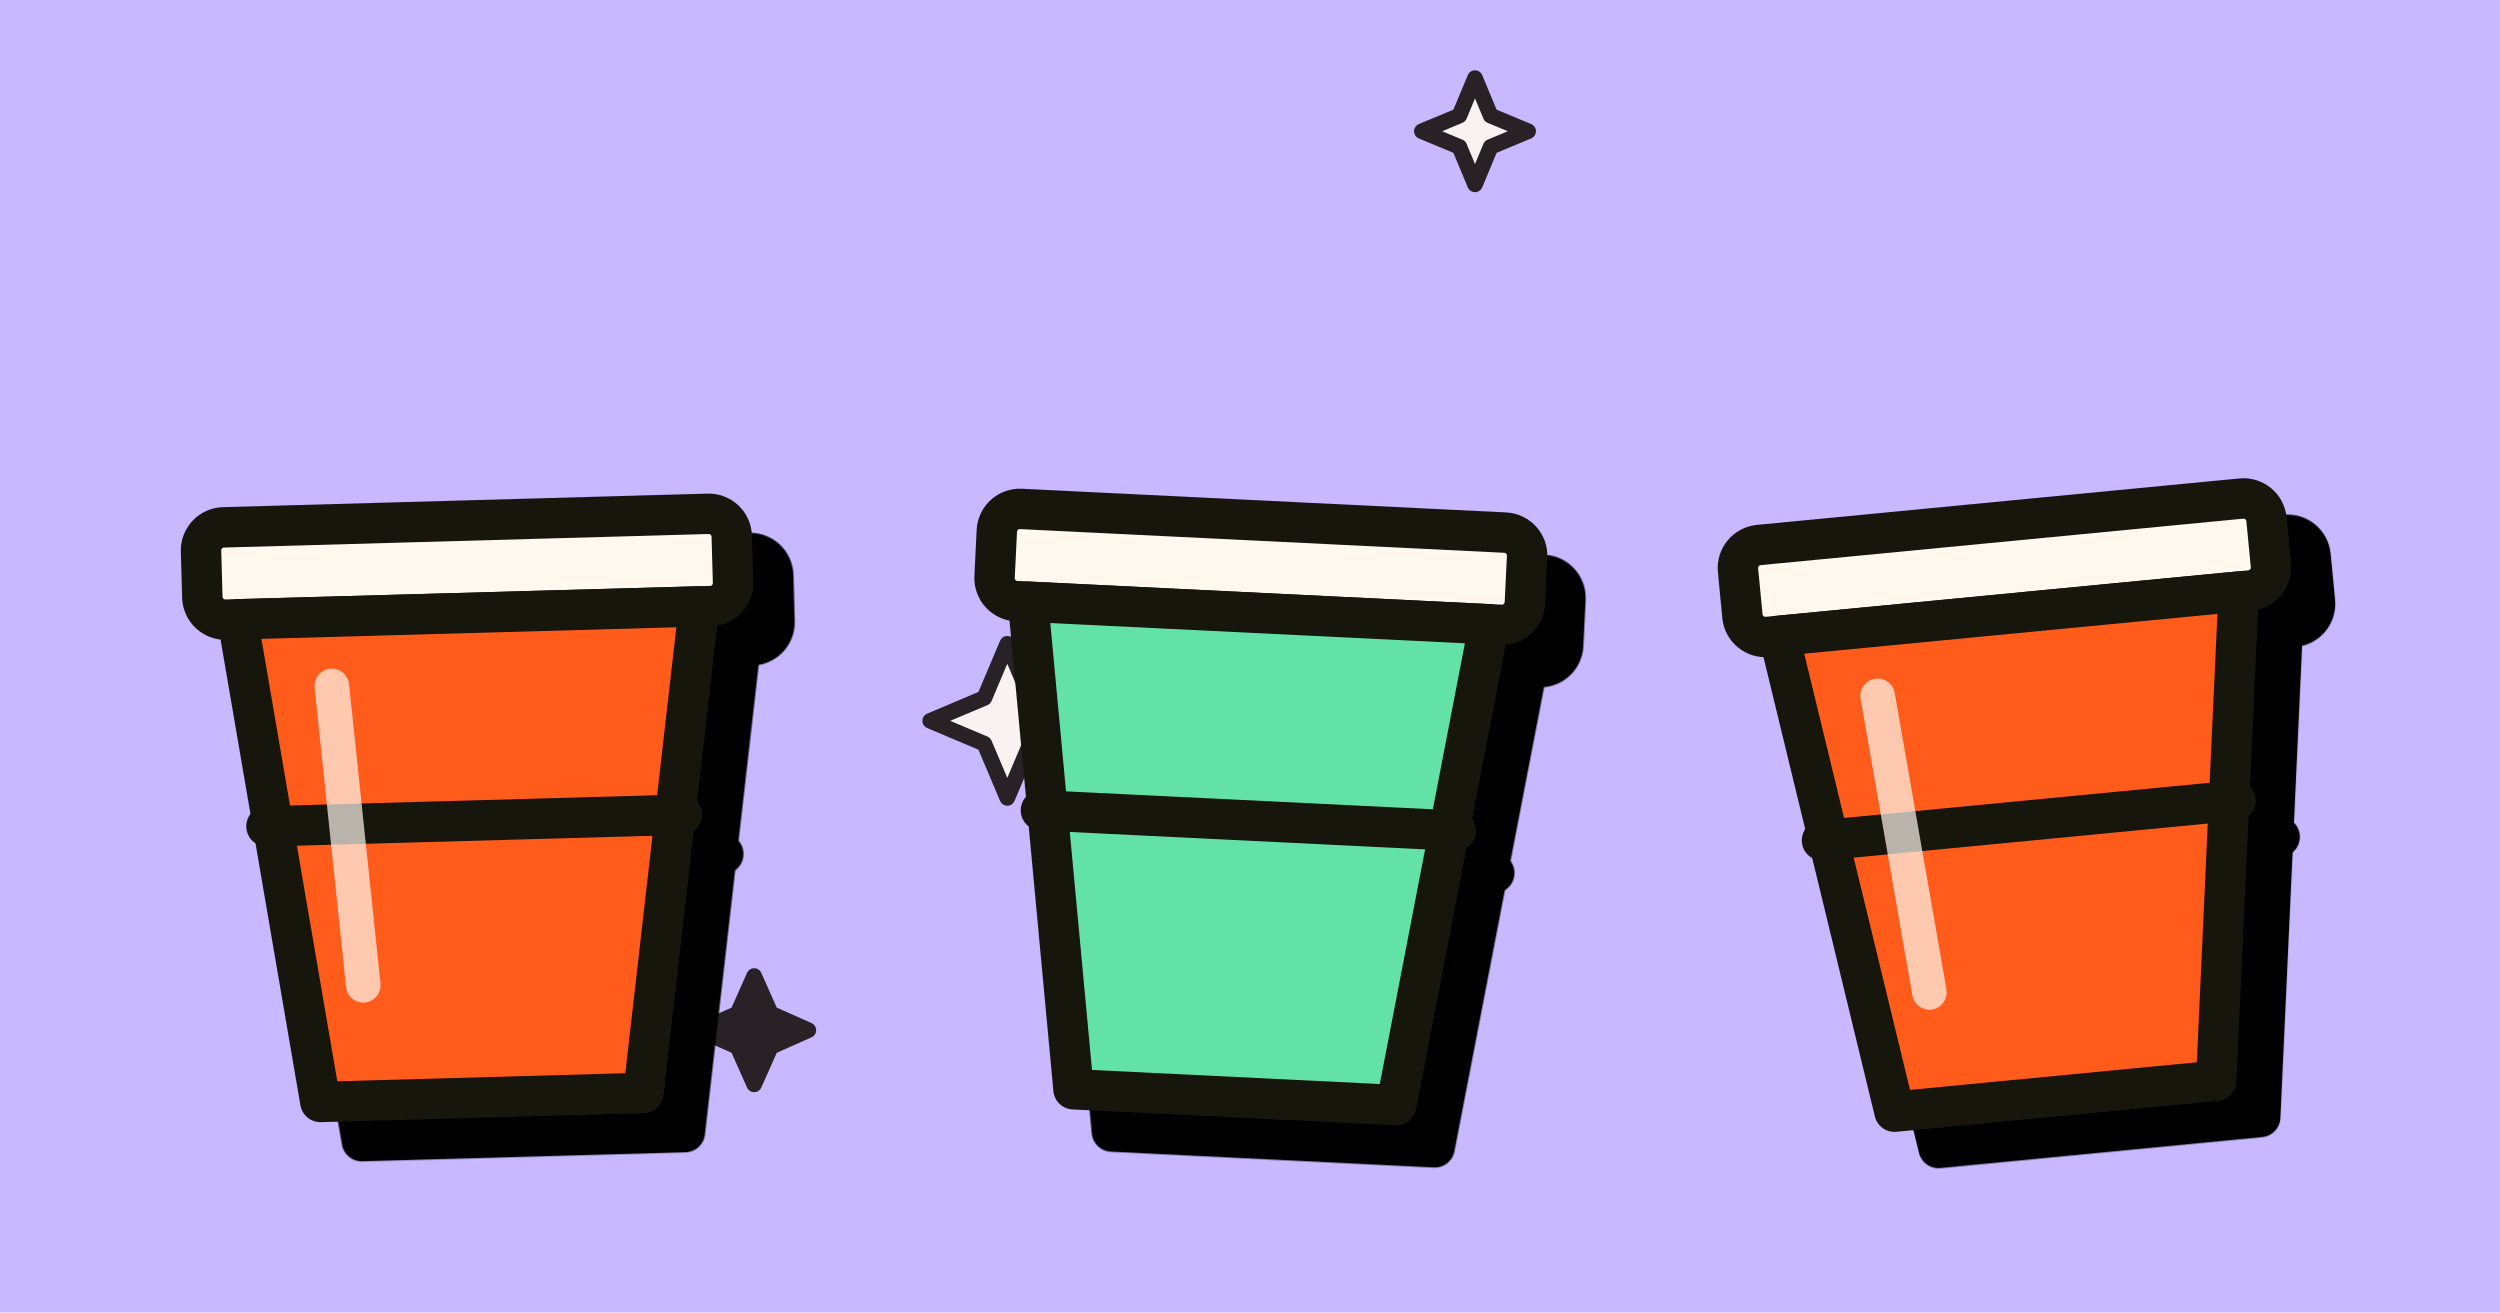
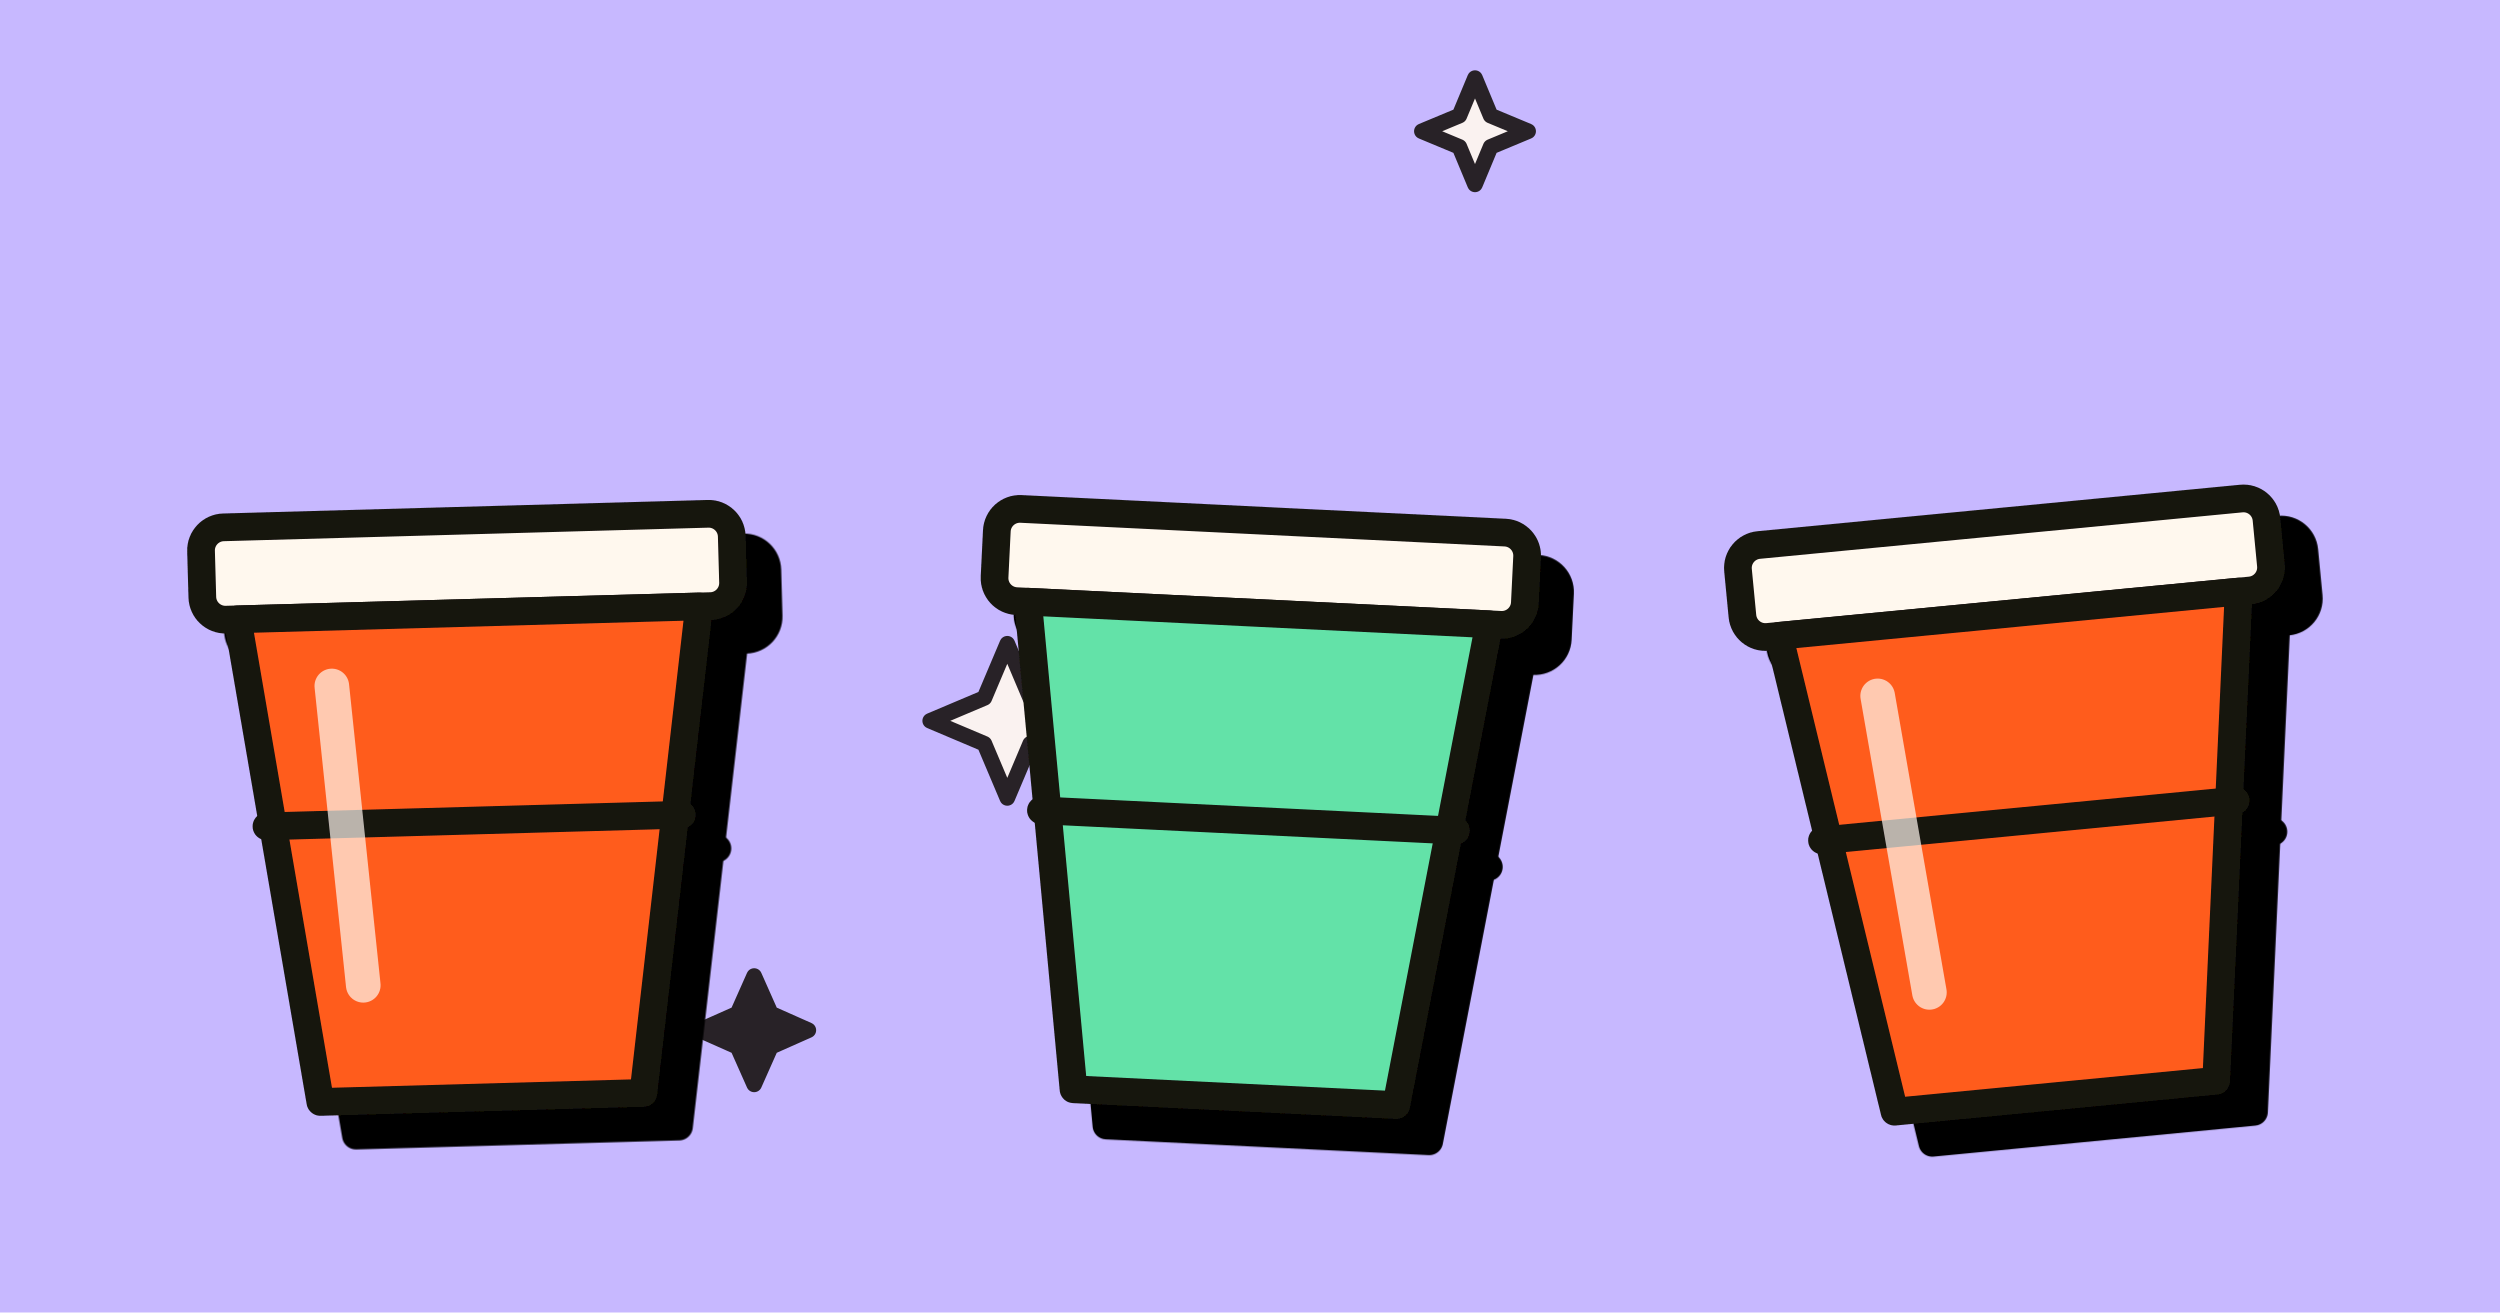
<svg xmlns="http://www.w3.org/2000/svg" viewBox="0 0 240 126" width="240" height="126">
  <defs>
-     <filter id="h" x="-15%" y="-15%" width="140%" height="140%">
-       <feOffset in="SourceAlpha" dx="3.5" dy="3.5" result="s" />
+     <filter id="h" x="-30%" y="-30%" width="170%" height="170%">
+       <feOffset in="SourceAlpha" dx="3" dy="3" result="s" />
      <feMerge>
        <feMergeNode in="s" />
        <feMergeNode in="SourceGraphic" />
      </feMerge>
    </filter>
  </defs>
  <rect width="240" height="126" fill="#C7B8FF" />
  <path d="M72.4 93.7l1.6 3.6 3.6 1.6-3.6 1.6-1.6 3.6-1.6-3.6-3.6-1.6 3.6-1.6z" fill="#16120F" stroke="#16120F" stroke-width="1.5" stroke-linejoin="round" opacity=".9" />
  <path d="M141.6 7.5l1.5 3.6 3.6 1.5-3.6 1.5-1.5 3.6-1.5-3.6-3.6-1.5 3.6-1.5z" fill="#FFF8EE" stroke="#16120F" stroke-width="1.5" stroke-linejoin="round" opacity=".9" />
  <path d="M96.7 61.8l2.2 5.2 5.2 2.2-5.2 2.2-2.2 5.2-2.2-5.2-5.2-2.2 5.2-2.2z" fill="#FFF8EE" stroke="#16120F" stroke-width="1.5" stroke-linejoin="round" opacity=".9" />
  <path d="M42.8 67.6l2.4 5.7 5.7 2.4-5.7 2.4-2.4 5.7-2.4-5.7-5.7-2.4 5.7-2.4z" fill="#16120F" stroke="#16120F" stroke-width="1.5" stroke-linejoin="round" opacity=".9" />
  <g transform="translate(10.0 41.1) rotate(-1.6 35.5 35.5) scale(1.108)" filter="url(#h)">
-     <rect x="9" y="8" width="46" height="8" rx="2" fill="#FFF8EE" stroke="#16120F" stroke-width="3.5" stroke-linejoin="round" stroke-linecap="round" />
-     <path d="M12 16h40l-6 42H18z" fill="#FF5B1F" stroke="#16120F" stroke-width="3.5" stroke-linejoin="round" stroke-linecap="round" />
-     <path d="M14 34h36" stroke="#16120F" stroke-width="3.5" stroke-linejoin="round" stroke-linecap="round" />
+     <rect x="9" y="8" width="46" height="8" rx="2" fill="#FFF8EE" stroke="#16120F" stroke-width="2.4" stroke-linejoin="round" stroke-linecap="round" />
+     <path d="M12 16h40l-6 42H18z" fill="#FF5B1F" stroke="#16120F" stroke-width="2.4" stroke-linejoin="round" stroke-linecap="round" />
+     <path d="M14 34h36" stroke="#16120F" stroke-width="2.4" stroke-linejoin="round" stroke-linecap="round" />
    <path d="M20 22l2 26" stroke="#FFF8EE" stroke-width="3" stroke-linecap="round" opacity=".7" />
  </g>
  <g transform="translate(84.5 41.1) rotate(2.8 35.5 35.5) scale(1.108)" filter="url(#h)">
-     <rect x="9" y="8" width="46" height="8" rx="2" fill="#FFF8EE" stroke="#16120F" stroke-width="3.5" stroke-linejoin="round" stroke-linecap="round" />
-     <path d="M12 16h40l-6 42H18z" fill="#63E2A8" stroke="#16120F" stroke-width="3.5" stroke-linejoin="round" stroke-linecap="round" />
-     <path d="M14 34h36" stroke="#16120F" stroke-width="3.5" stroke-linejoin="round" stroke-linecap="round" />
+     <rect x="9" y="8" width="46" height="8" rx="2" fill="#FFF8EE" stroke="#16120F" stroke-width="2.4" stroke-linejoin="round" stroke-linecap="round" />
+     <path d="M12 16h40l-6 42H18z" fill="#63E2A8" stroke="#16120F" stroke-width="2.4" stroke-linejoin="round" stroke-linecap="round" />
+     <path d="M14 34h36" stroke="#16120F" stroke-width="2.4" stroke-linejoin="round" stroke-linecap="round" />
  </g>
  <g transform="translate(159.1 41.1) rotate(-5.5 35.5 35.5) scale(1.108)" filter="url(#h)">
-     <rect x="9" y="8" width="46" height="8" rx="2" fill="#FFF8EE" stroke="#16120F" stroke-width="3.5" stroke-linejoin="round" stroke-linecap="round" />
-     <path d="M12 16h40l-6 42H18z" fill="#FF5B1F" stroke="#16120F" stroke-width="3.5" stroke-linejoin="round" stroke-linecap="round" />
-     <path d="M14 34h36" stroke="#16120F" stroke-width="3.5" stroke-linejoin="round" stroke-linecap="round" />
+     <rect x="9" y="8" width="46" height="8" rx="2" fill="#FFF8EE" stroke="#16120F" stroke-width="2.4" stroke-linejoin="round" stroke-linecap="round" />
+     <path d="M12 16h40l-6 42H18z" fill="#FF5B1F" stroke="#16120F" stroke-width="2.4" stroke-linejoin="round" stroke-linecap="round" />
+     <path d="M14 34h36" stroke="#16120F" stroke-width="2.4" stroke-linejoin="round" stroke-linecap="round" />
    <path d="M20 22l2 26" stroke="#FFF8EE" stroke-width="3" stroke-linecap="round" opacity=".7" />
  </g>
</svg>
